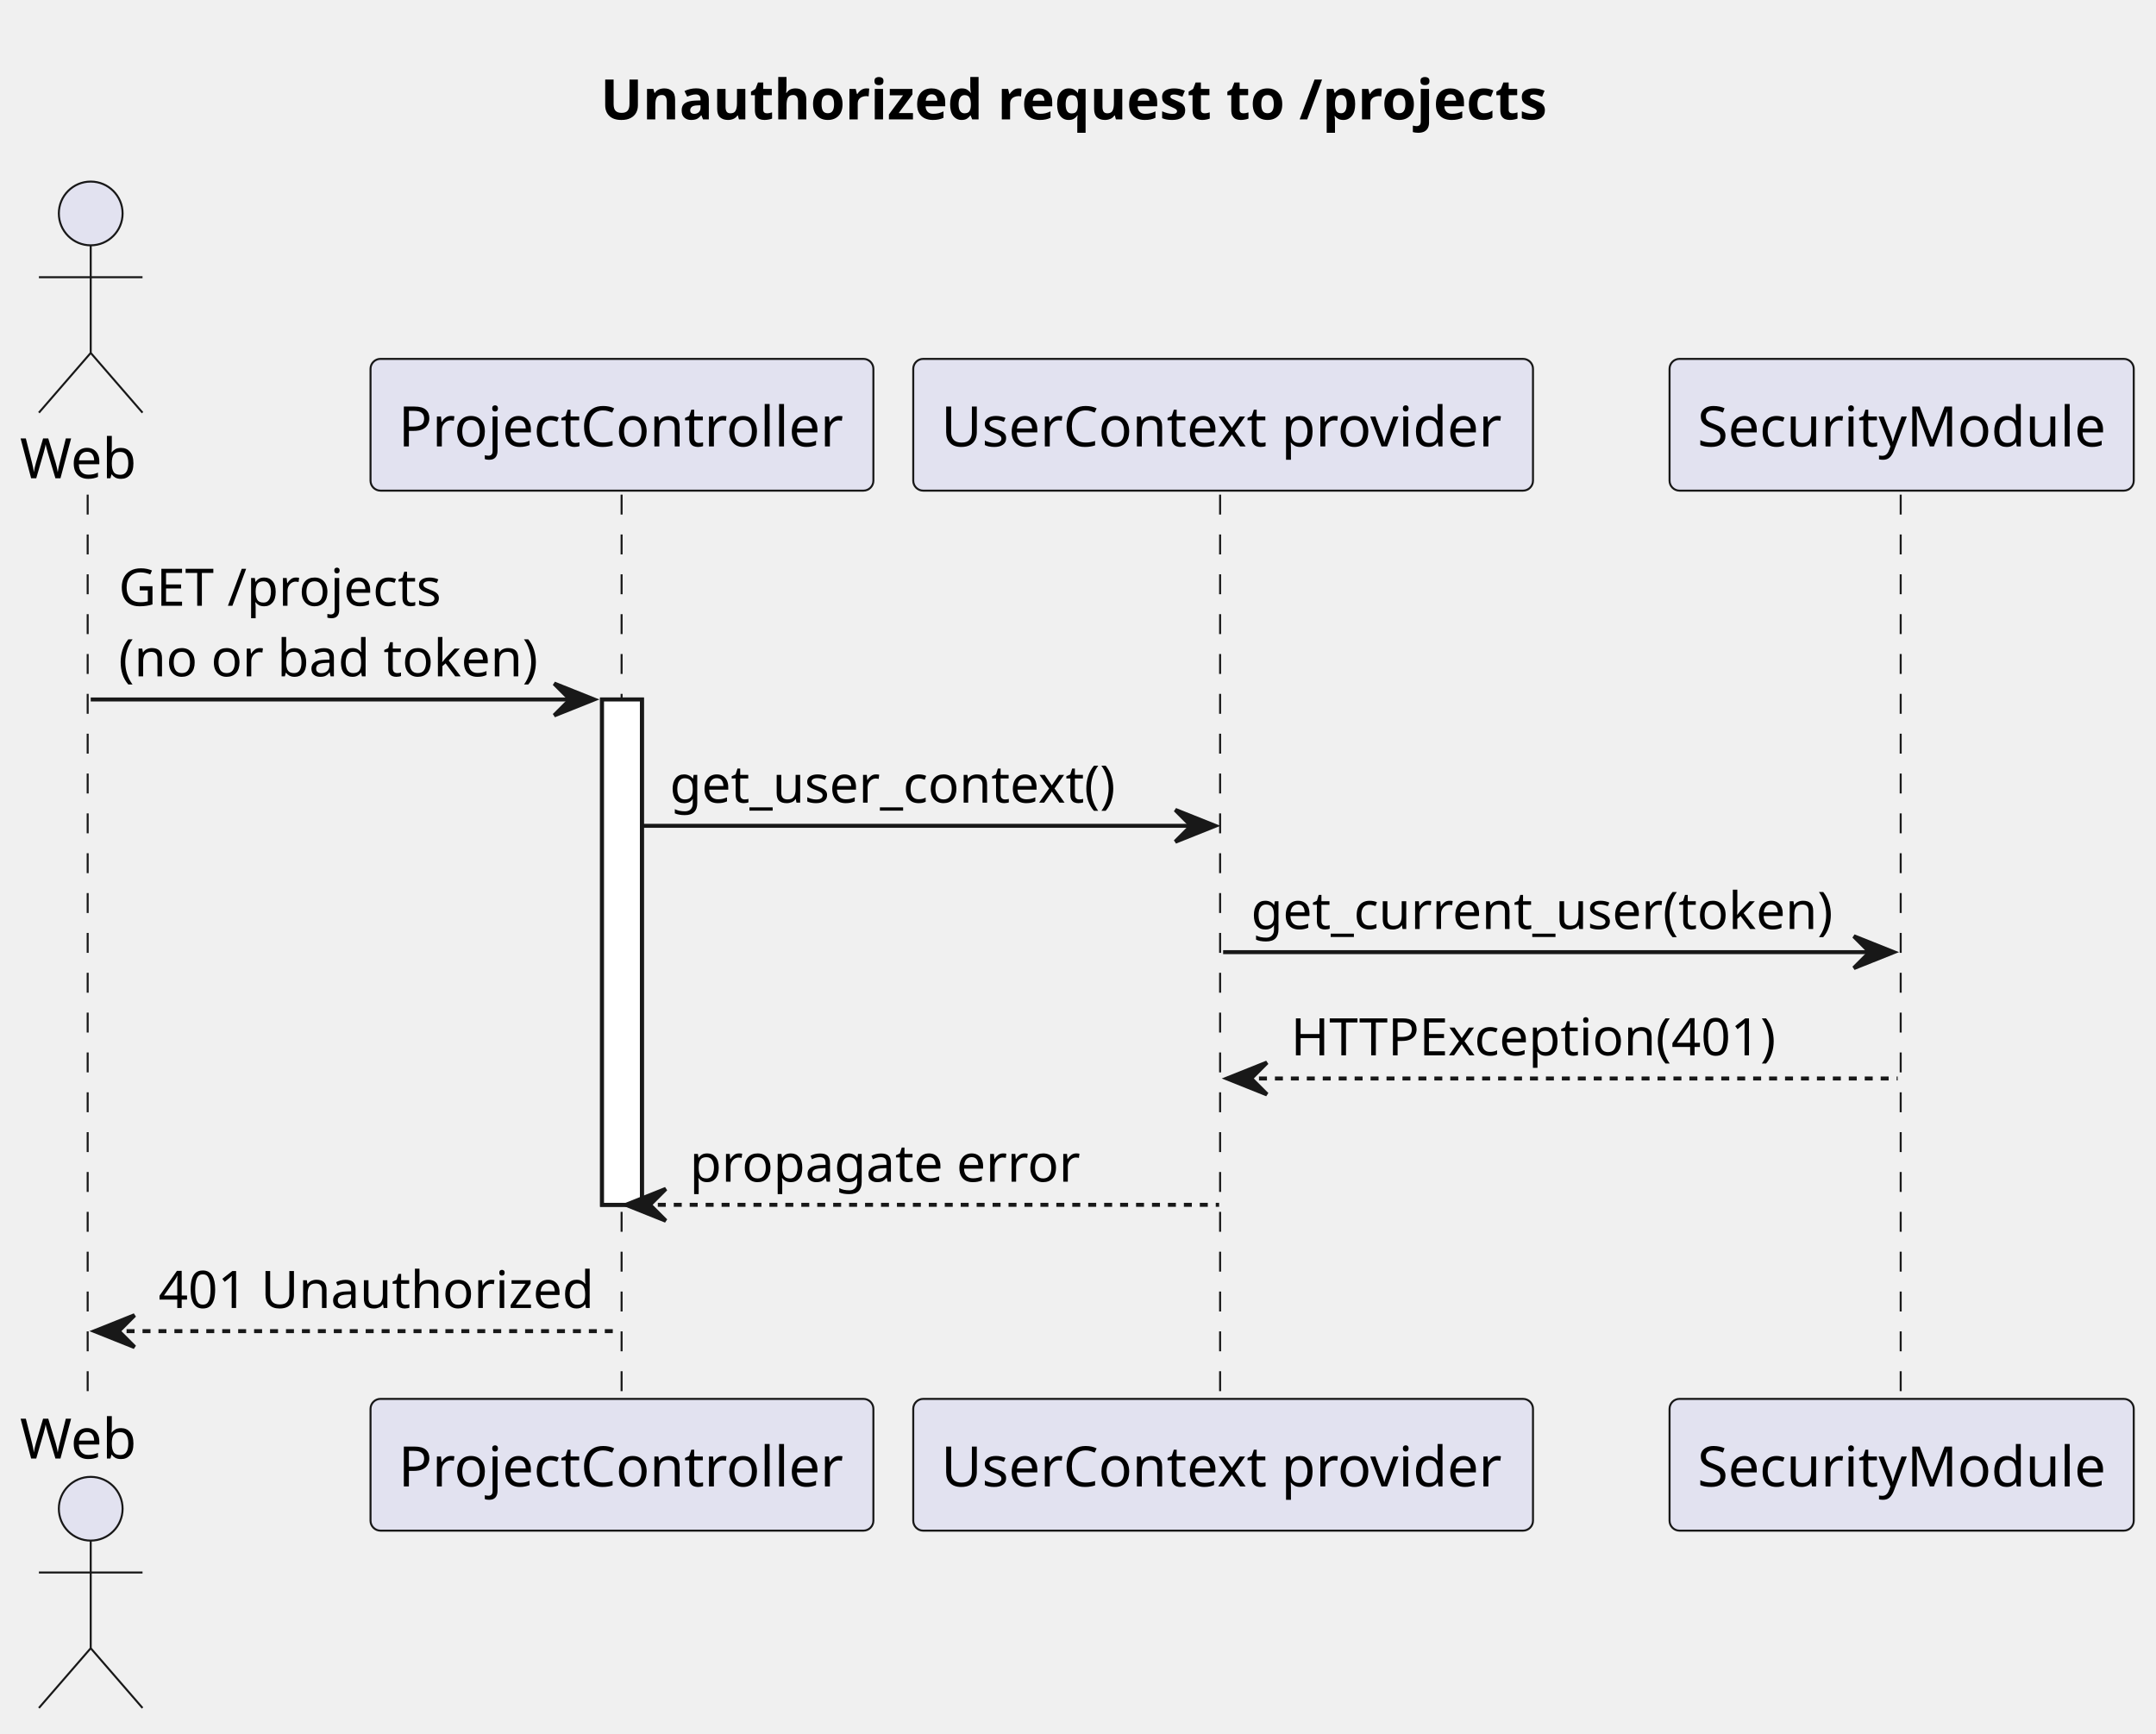
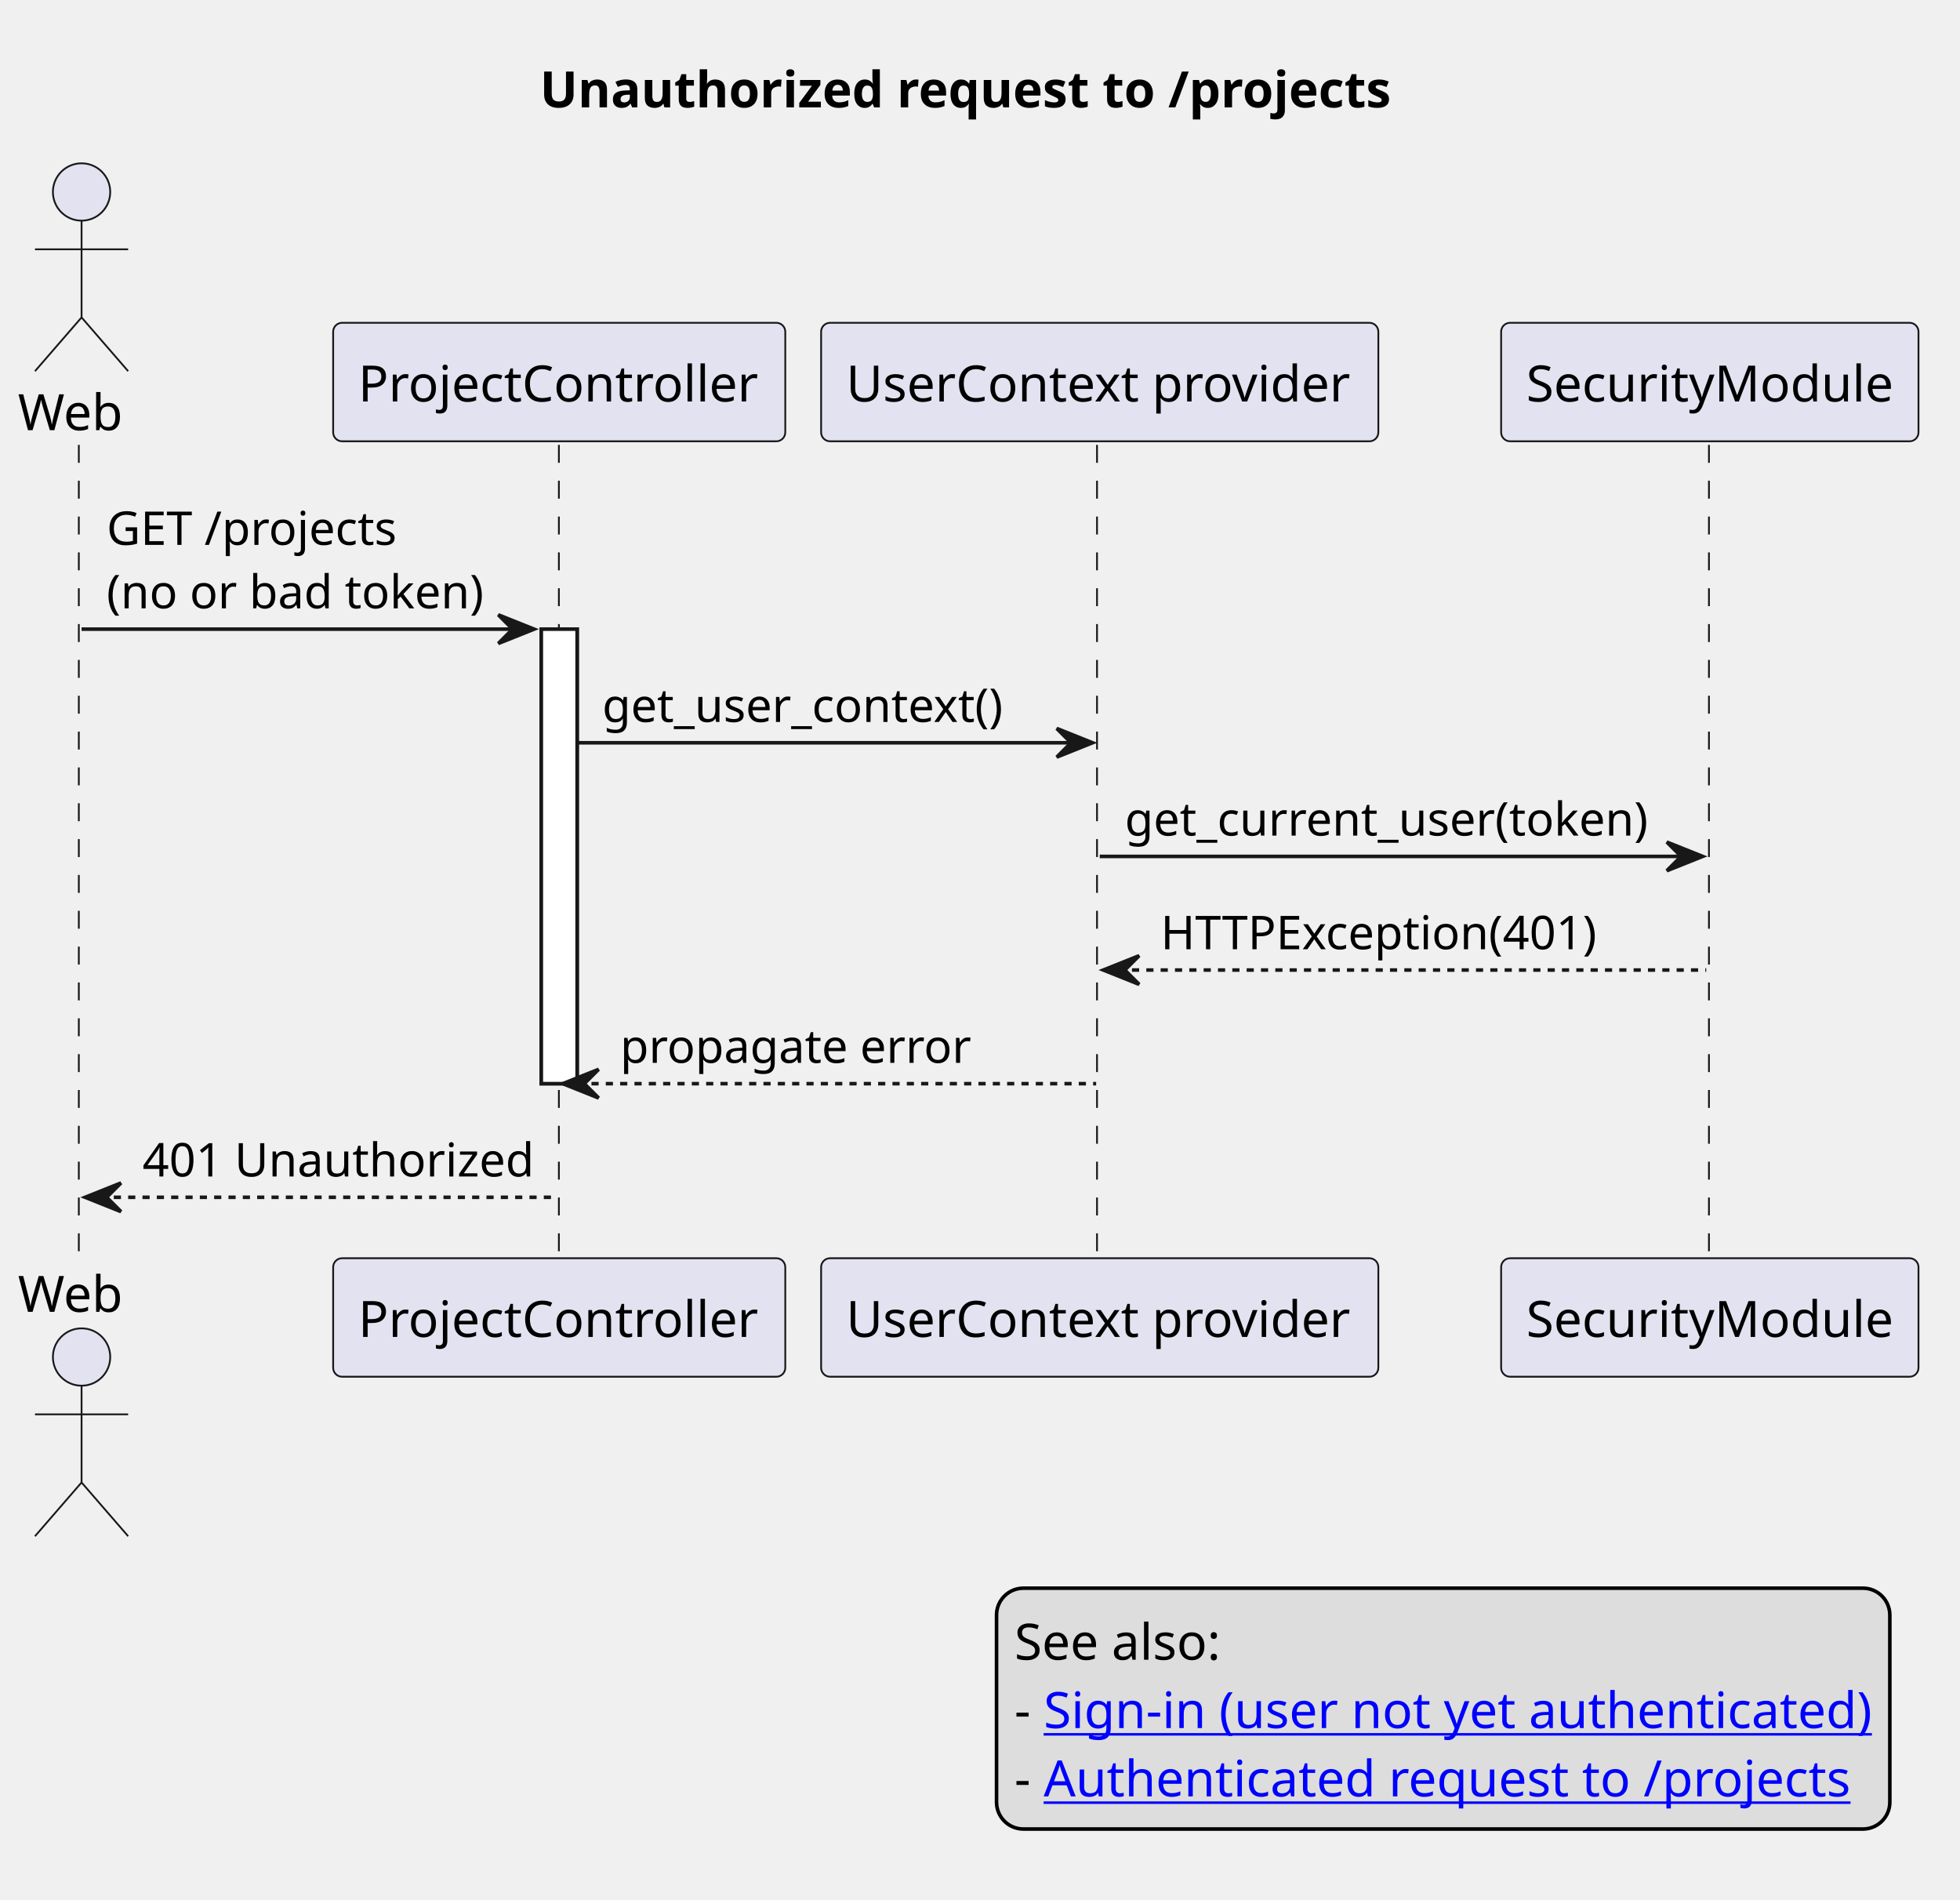
- <svg xmlns="http://www.w3.org/2000/svg" contentStyleType="text/css" data-diagram-type="SEQUENCE" height="435px" preserveAspectRatio="none" style="width:541px;height:435px;background:#FFFFFF;" version="1.1" viewBox="0 0 541 435" width="541px" zoomAndPan="magnify">
+ <svg xmlns="http://www.w3.org/2000/svg" xmlns:xlink="http://www.w3.org/1999/xlink" contentStyleType="text/css" data-diagram-type="SEQUENCE" height="530px" preserveAspectRatio="none" style="width:547px;height:530px;background:#FFFFFF;" version="1.1" viewBox="0 0 547 530" width="547px" zoomAndPan="magnify">
  <defs />
  <g>
    <text fill="#000000" font-family="sans-serif" font-size="14" font-weight="bold" lengthAdjust="spacing" textLength="238.069" x="150.674" y="29.966">Unauthorized request to /projects</text>
    <g>
      <rect fill="#FFFFFF" height="126.824" style="stroke:#181818;stroke-width:1;" width="10" x="151.067" y="175.548" />
    </g>
    <g>
      <rect fill="#000000" fill-opacity="0" height="227.942" width="8" x="18.763" y="124.136" />
      <line style="stroke:#181818;stroke-width:0.5;stroke-dasharray:5,5;" x1="22" x2="22" y1="124.136" y2="352.078" />
    </g>
    <g>
      <rect fill="#000000" fill-opacity="0" height="227.942" width="8" x="152.067" y="124.136" />
      <line style="stroke:#181818;stroke-width:0.5;stroke-dasharray:5,5;" x1="155.976" x2="155.976" y1="124.136" y2="352.078" />
    </g>
    <g>
      <rect fill="#000000" fill-opacity="0" height="227.942" width="8" x="302.914" y="124.136" />
      <line style="stroke:#181818;stroke-width:0.5;stroke-dasharray:5,5;" x1="306.158" x2="306.158" y1="124.136" y2="352.078" />
    </g>
    <g>
      <rect fill="#000000" fill-opacity="0" height="227.942" width="8" x="473.177" y="124.136" />
      <line style="stroke:#181818;stroke-width:0.5;stroke-dasharray:5,5;" x1="476.937" x2="476.937" y1="124.136" y2="352.078" />
    </g>
    <g class="participant participant-head" data-participant="Web">
      <text fill="#000000" font-family="sans-serif" font-size="14" lengthAdjust="spacing" textLength="29.526" x="5" y="120.034">Web</text>
      <ellipse cx="22.763" cy="53.568" fill="#E2E2F0" rx="8" ry="8" style="stroke:#181818;stroke-width:0.5;" />
      <path d="M22.763,61.568 L22.763,88.568 M9.763,69.568 L35.763,69.568 M22.763,88.568 L9.763,103.568 M22.763,88.568 L35.763,103.568" fill="none" style="stroke:#181818;stroke-width:0.5;" />
    </g>
    <g class="participant participant-tail" data-participant="Web">
      <text fill="#000000" font-family="sans-serif" font-size="14" lengthAdjust="spacing" textLength="29.526" x="5" y="366.044">Web</text>
      <ellipse cx="22.763" cy="378.646" fill="#E2E2F0" rx="8" ry="8" style="stroke:#181818;stroke-width:0.5;" />
      <path d="M22.763,386.646 L22.763,413.646 M9.763,394.646 L35.763,394.646 M22.763,413.646 L9.763,428.646 M22.763,413.646 L35.763,428.646" fill="none" style="stroke:#181818;stroke-width:0.5;" />
    </g>
    <g class="participant participant-head" data-participant="ProjectCtl">
      <rect fill="#E2E2F0" height="33.068" rx="2.5" ry="2.5" style="stroke:#181818;stroke-width:0.5;" width="126.182" x="92.976" y="90.068" />
      <text fill="#000000" font-family="sans-serif" font-size="14" lengthAdjust="spacing" textLength="112.182" x="99.976" y="112.034">ProjectController</text>
    </g>
    <g class="participant participant-tail" data-participant="ProjectCtl">
      <rect fill="#E2E2F0" height="33.068" rx="2.5" ry="2.5" style="stroke:#181818;stroke-width:0.5;" width="126.182" x="92.976" y="351.078" />
      <text fill="#000000" font-family="sans-serif" font-size="14" lengthAdjust="spacing" textLength="112.182" x="99.976" y="373.044">ProjectController</text>
    </g>
    <g class="participant participant-head" data-participant="UserCtx">
      <rect fill="#E2E2F0" height="33.068" rx="2.5" ry="2.5" style="stroke:#181818;stroke-width:0.5;" width="155.512" x="229.158" y="90.068" />
      <text fill="#000000" font-family="sans-serif" font-size="14" lengthAdjust="spacing" textLength="141.512" x="236.158" y="112.034">UserContext provider</text>
    </g>
    <g class="participant participant-tail" data-participant="UserCtx">
      <rect fill="#E2E2F0" height="33.068" rx="2.5" ry="2.5" style="stroke:#181818;stroke-width:0.5;" width="155.512" x="229.158" y="351.078" />
      <text fill="#000000" font-family="sans-serif" font-size="14" lengthAdjust="spacing" textLength="141.512" x="236.158" y="373.044">UserContext provider</text>
    </g>
    <g class="participant participant-head" data-participant="Sec">
      <rect fill="#E2E2F0" height="33.068" rx="2.5" ry="2.5" style="stroke:#181818;stroke-width:0.5;" width="116.48" x="418.937" y="90.068" />
      <text fill="#000000" font-family="sans-serif" font-size="14" lengthAdjust="spacing" textLength="102.48" x="425.937" y="112.034">SecurityModule</text>
    </g>
    <g class="participant participant-tail" data-participant="Sec">
      <rect fill="#E2E2F0" height="33.068" rx="2.5" ry="2.5" style="stroke:#181818;stroke-width:0.5;" width="116.48" x="418.937" y="351.078" />
      <text fill="#000000" font-family="sans-serif" font-size="14" lengthAdjust="spacing" textLength="102.48" x="425.937" y="373.044">SecurityModule</text>
    </g>
    <g>
      <rect fill="#FFFFFF" height="126.824" style="stroke:#181818;stroke-width:1;" width="10" x="151.067" y="175.548" />
    </g>
    <g class="message" data-participant-1="Web" data-participant-2="ProjectCtl">
      <polygon fill="#181818" points="139.067,171.548,149.067,175.548,139.067,179.548,143.067,175.548" style="stroke:#181818;stroke-width:1;" />
      <line style="stroke:#181818;stroke-width:1;" x1="22.763" x2="145.067" y1="175.548" y2="175.548" />
      <text fill="#000000" font-family="sans-serif" font-size="13" lengthAdjust="spacing" textLength="81.211" x="29.763" y="152.033">GET /projects</text>
      <text fill="#000000" font-family="sans-serif" font-size="13" lengthAdjust="spacing" textLength="105.222" x="29.763" y="169.739">(no or bad token)</text>
    </g>
    <g class="message" data-participant-1="ProjectCtl" data-participant-2="UserCtx">
      <polygon fill="#181818" points="294.914,203.254,304.914,207.254,294.914,211.254,298.914,207.254" style="stroke:#181818;stroke-width:1;" />
      <line style="stroke:#181818;stroke-width:1;" x1="161.067" x2="300.914" y1="207.254" y2="207.254" />
      <text fill="#000000" font-family="sans-serif" font-size="13" lengthAdjust="spacing" textLength="112.06" x="168.067" y="201.445">get_user_context()</text>
    </g>
    <g class="message" data-participant-1="UserCtx" data-participant-2="Sec">
      <polygon fill="#181818" points="465.177,234.96,475.177,238.96,465.177,242.96,469.177,238.96" style="stroke:#181818;stroke-width:1;" />
      <line style="stroke:#181818;stroke-width:1;" x1="306.914" x2="471.177" y1="238.96" y2="238.96" />
      <text fill="#000000" font-family="sans-serif" font-size="13" lengthAdjust="spacing" textLength="146.263" x="313.914" y="233.151">get_current_user(token)</text>
    </g>
    <g class="message" data-participant-1="Sec" data-participant-2="UserCtx">
      <polygon fill="#181818" points="317.914,266.666,307.914,270.666,317.914,274.666,313.914,270.666" style="stroke:#181818;stroke-width:1;" />
      <line style="stroke:#181818;stroke-width:1;stroke-dasharray:2,2;" x1="311.914" x2="476.177" y1="270.666" y2="270.666" />
      <text fill="#000000" font-family="sans-serif" font-size="13" lengthAdjust="spacing" textLength="121.68" x="323.914" y="264.857">HTTPException(401)</text>
    </g>
    <g class="message" data-participant-1="UserCtx" data-participant-2="ProjectCtl">
      <polygon fill="#181818" points="167.067,298.372,157.067,302.372,167.067,306.372,163.067,302.372" style="stroke:#181818;stroke-width:1;" />
      <line style="stroke:#181818;stroke-width:1;stroke-dasharray:2,2;" x1="161.067" x2="305.914" y1="302.372" y2="302.372" />
      <text fill="#000000" font-family="sans-serif" font-size="13" lengthAdjust="spacing" textLength="98.514" x="173.067" y="296.563">propagate error</text>
    </g>
    <g class="message" data-participant-1="ProjectCtl" data-participant-2="Web">
      <polygon fill="#181818" points="33.763,330.078,23.763,334.078,33.763,338.078,29.763,334.078" style="stroke:#181818;stroke-width:1;" />
      <line style="stroke:#181818;stroke-width:1;stroke-dasharray:2,2;" x1="27.763" x2="155.067" y1="334.078" y2="334.078" />
      <text fill="#000000" font-family="sans-serif" font-size="13" lengthAdjust="spacing" textLength="109.304" x="39.763" y="328.269">401 Unauthorized</text>
    </g>
+     <rect fill="#DDDDDD" height="67.204" rx="7.5" ry="7.5" style="stroke:#000000;stroke-width:1;" width="249.301" x="278.115" y="443.146" />
+     <text fill="#000000" font-family="sans-serif" font-size="14" lengthAdjust="spacing" textLength="57.512" x="283.115" y="463.112">See also:</text>
+     <text fill="#000000" font-family="sans-serif" font-size="14" lengthAdjust="spacing" textLength="4.508" x="283.115" y="482.18">-</text>
+     <a href="sign-in-no-auth.svg" target="_top" title="sign-in-no-auth.svg" xlink:actuate="onRequest" xlink:href="sign-in-no-auth.svg" xlink:show="new" xlink:title="sign-in-no-auth.svg" xlink:type="simple">
+       <text fill="#0000FF" font-family="sans-serif" font-size="14" lengthAdjust="spacing" text-decoration="underline" textLength="231.153" x="291.263" y="482.18">Sign-in (user not yet authenticated)</text>
+     </a>
+     <text fill="#000000" font-family="sans-serif" font-size="14" lengthAdjust="spacing" textLength="4.508" x="283.115" y="501.248">-</text>
+     <a href="logged-in-get-projects.svg" target="_top" title="logged-in-get-projects.svg" xlink:actuate="onRequest" xlink:href="logged-in-get-projects.svg" xlink:show="new" xlink:title="logged-in-get-projects.svg" xlink:type="simple">
+       <text fill="#0000FF" font-family="sans-serif" font-size="14" lengthAdjust="spacing" text-decoration="underline" textLength="225.749" x="291.263" y="501.248">Authenticated request to /projects</text>
+     </a>
  </g>
</svg>
